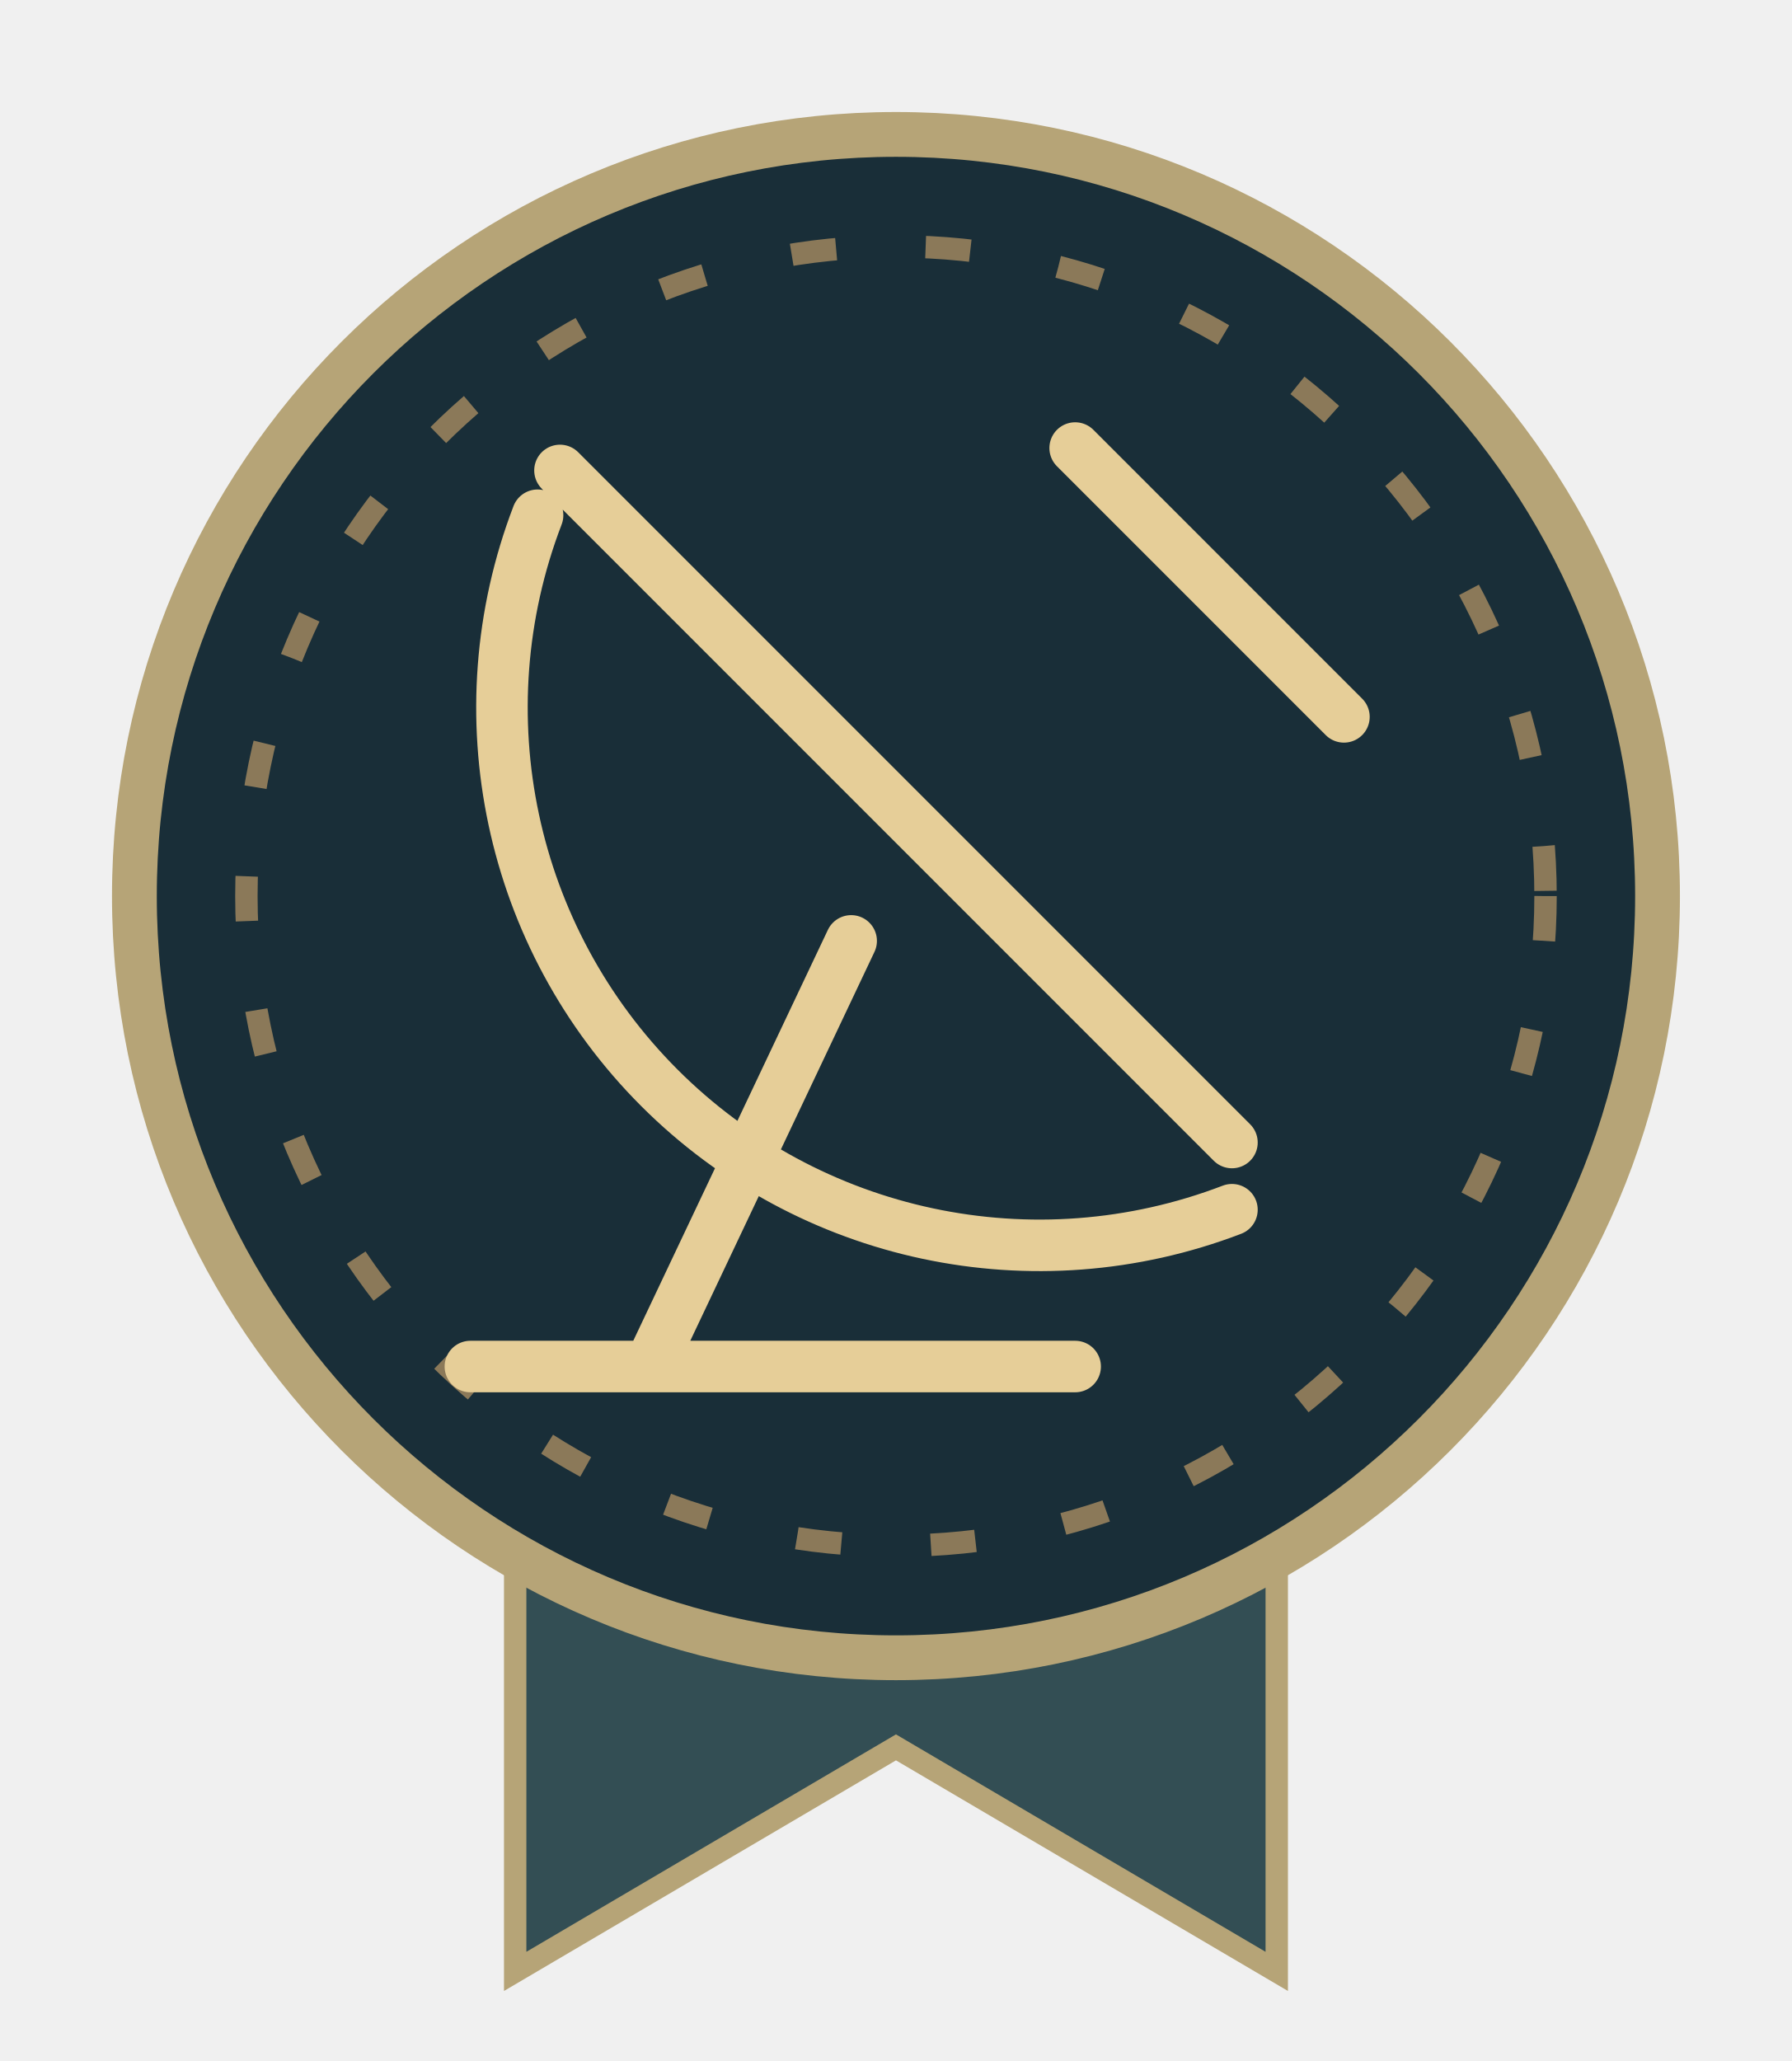
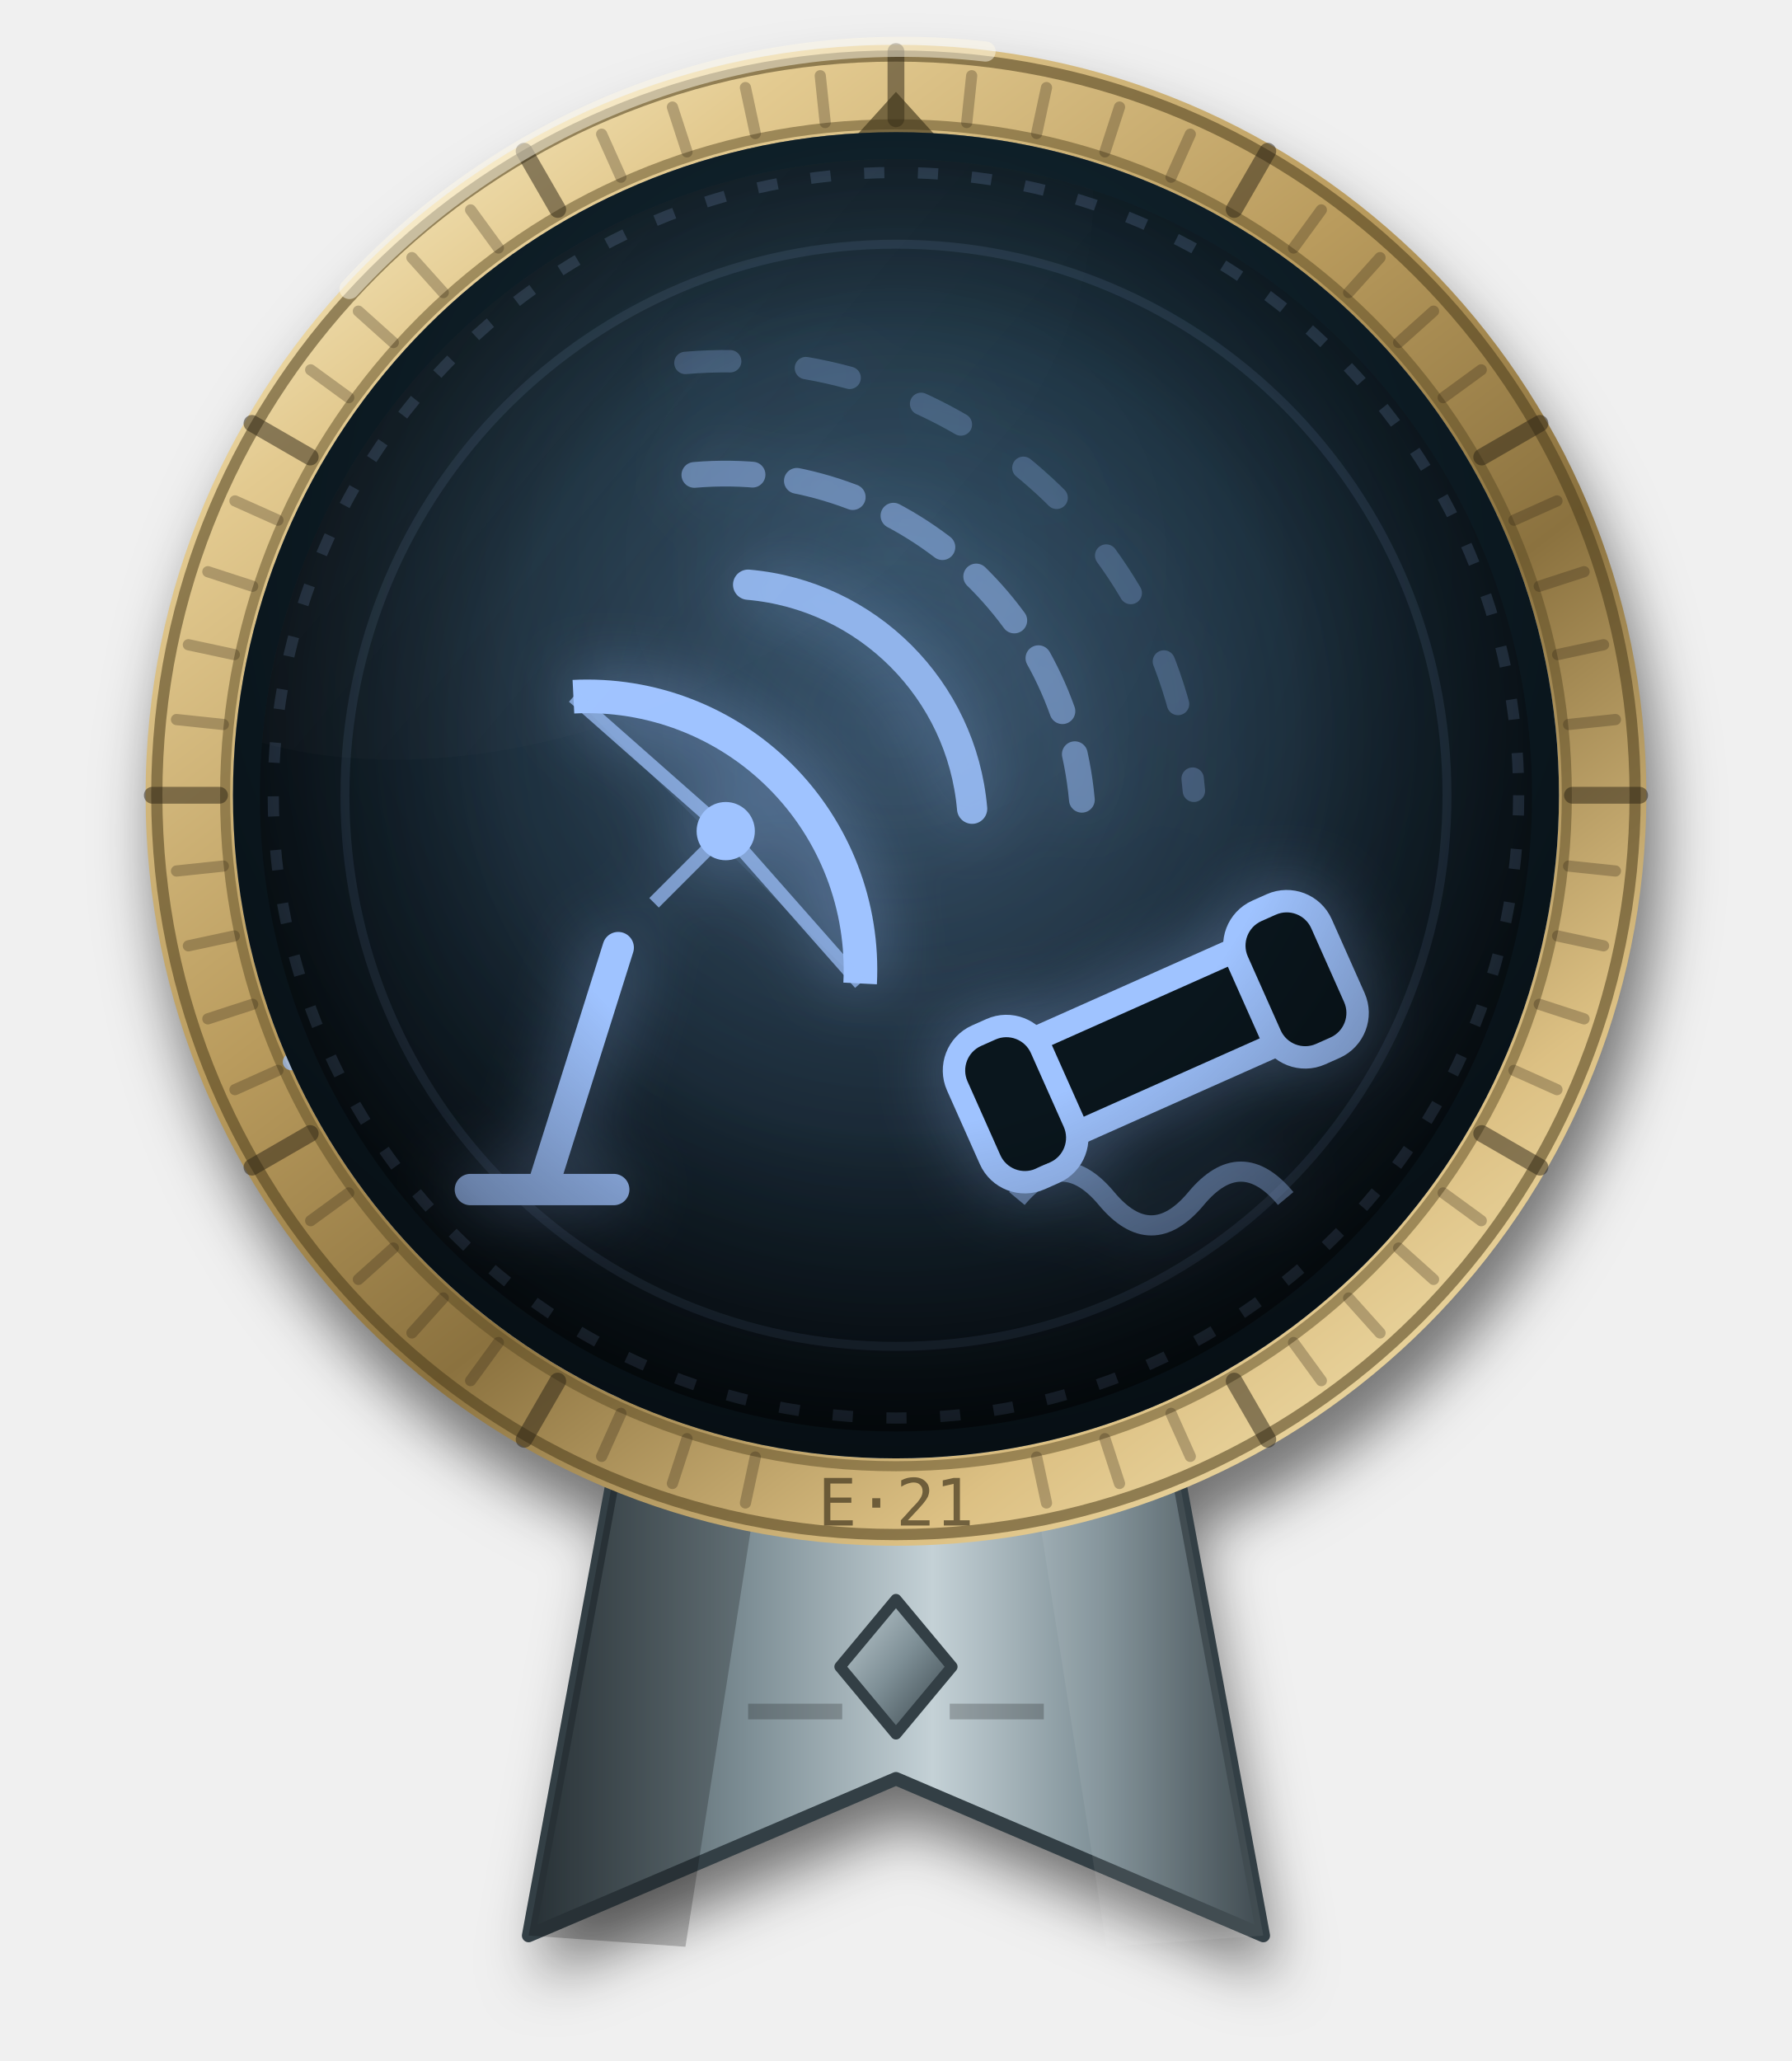
- <svg xmlns="http://www.w3.org/2000/svg" viewBox="0 0 80 92" role="img" aria-label="静默天线">
-   <path d="M23 62v26l17-10 17 10V62" fill="#334e54" stroke="#b6a477" />
-   <circle cx="40" cy="40" r="34" fill="#192e38" stroke="#b6a477" stroke-width="2" />
-   <circle cx="40" cy="40" r="29" fill="none" stroke="#8b7959" stroke-dasharray="2 4" />
-   <path d="M25 21l30 30M24 23a24 24 0 0 0 31 31M38 42l-9 19M21 61h27M48 20l12 12" fill="none" stroke="#e6ce98" stroke-width="2.3" stroke-linecap="round" stroke-linejoin="round" />
+ <svg xmlns="http://www.w3.org/2000/svg" viewBox="0 0 80 92" width="80" height="92" role="img" aria-label="无人接听 · 静默天线">
+   <defs>
+     <linearGradient id="ring-b21" x1=".12" y1="0" x2=".88" y2="1">
+       <stop offset="0" stop-color="#fdf3cd" />
+       <stop offset=".16" stop-color="#e3ca90" />
+       <stop offset=".4" stop-color="#b99b5d" />
+       <stop offset=".6" stop-color="#8b723f" />
+       <stop offset=".82" stop-color="#dcc083" />
+       <stop offset="1" stop-color="#f6e7b6" />
+     </linearGradient>
+     <linearGradient id="rb-b21" x1="0" y1="0" x2="1" y2="0">
+       <stop offset="0" stop-color="#333f45" />
+       <stop offset=".3" stop-color="#7e8f96" />
+       <stop offset=".55" stop-color="#c4d1d6" />
+       <stop offset=".78" stop-color="#7e8f96" />
+       <stop offset="1" stop-color="#333f45" />
+     </linearGradient>
+     <linearGradient id="gem-b21" x1="0" y1="0" x2="1" y2="1">
+       <stop offset="0" stop-color="#c4d1d6" />
+       <stop offset=".5" stop-color="#7e8f96" />
+       <stop offset="1" stop-color="#333f45" />
+     </linearGradient>
+     <radialGradient id="face-b21" cx=".5" cy=".32" r=".82">
+       <stop offset="0" stop-color="#17313d" />
+       <stop offset=".5" stop-color="#0c1a22" />
+       <stop offset="1" stop-color="#04090d" />
+     </radialGradient>
+     <radialGradient id="amb-b21" cx=".5" cy=".45" r=".55">
+       <stop offset="0" stop-color="#9fc3ff" stop-opacity=".26" />
+       <stop offset=".62" stop-color="#9fc3ff" stop-opacity=".08" />
+       <stop offset="1" stop-color="#9fc3ff" stop-opacity="0" />
+     </radialGradient>
+     <radialGradient id="vig-b21" cx=".5" cy=".45" r=".55">
+       <stop offset=".55" stop-color="#000000" stop-opacity="0" />
+       <stop offset=".86" stop-color="#000000" stop-opacity=".34" />
+       <stop offset="1" stop-color="#000000" stop-opacity=".6" />
+     </radialGradient>
+     <linearGradient id="sh-b21" x1=".1" y1="0" x2=".7" y2="1">
+       <stop offset="0" stop-color="#ffffff" stop-opacity=".16" />
+       <stop offset=".45" stop-color="#ffffff" stop-opacity=".03" />
+       <stop offset="1" stop-color="#ffffff" stop-opacity="0" />
+     </linearGradient>
+     <linearGradient id="cone-b21" x1=".5" y1="0" x2=".5" y2="1">
+       <stop offset="0" stop-color="#fff3d8" stop-opacity=".3" />
+       <stop offset=".55" stop-color="#ffe6b4" stop-opacity=".12" />
+       <stop offset="1" stop-color="#ffe6b4" stop-opacity="0" />
+     </linearGradient>
+     <filter id="soft-b21" x="-40%" y="-40%" width="180%" height="180%">
+       <feGaussianBlur stdDeviation=".62" />
+     </filter>
+     <filter id="bloom-b21" x="-30%" y="-30%" width="160%" height="160%">
+       <feGaussianBlur stdDeviation="1.5" />
+     </filter>
+     <filter id="shad-b21" x="-40%" y="-40%" width="180%" height="180%">
+       <feGaussianBlur stdDeviation="1.35" />
+     </filter>
+     <clipPath id="clip-b21">
+       <circle cx="40" cy="35.5" r="28.4" />
+     </clipPath>
+   </defs>
+   <g filter="url(#shad-b21)" opacity=".55" transform="translate(.5 1.8)">
+     <path d="M29.4 55 H50.6 L56.4 86.4 L40 79.4 L23.6 86.4 Z" fill="#000000" />
+     <path d="M73.50 35.50 A33.5 33.5 0 1 1 6.50 35.50 A33.5 33.5 0 1 1 73.50 35.50 L69.60 35.50 A29.6 29.6 0 1 0 10.40 35.50 A29.6 29.6 0 1 0 69.60 35.50 Z" fill="#000000" />
+   </g>
+   <path d="M29.4 55 H50.6 L56.4 86.4 L40 79.4 L23.6 86.4 Z" fill="url(#rb-b21)" stroke="#333f45" stroke-width=".6" stroke-linejoin="round" />
+   <path d="M29.4 55 L23.6 86.4 L30.6 86.9 L35.6 55 Z" fill="#000000" opacity=".22" />
+   <path d="M50.6 55 L56.4 86.4 L49.4 86.9 L44.4 55 Z" fill="#ffffff" opacity=".07" />
+   <path d="M30.4 55.6 H49.6" stroke="#000000" stroke-width="1.6" opacity=".3" />
+   <path d="M40 71.4 l2.5 3 l-2.5 3 l-2.5 -3 Z" fill="url(#gem-b21)" stroke="#333f45" stroke-width=".5" stroke-linejoin="round" />
+   <path d="M33.4 76.4 H37.6 M42.4 76.4 H46.6" stroke="#000000" stroke-width=".7" opacity=".22" />
+   <path d="M73.50 35.50 A33.5 33.5 0 1 1 6.50 35.50 A33.5 33.5 0 1 1 73.50 35.50 L69.60 35.50 A29.6 29.6 0 1 0 10.40 35.50 A29.6 29.6 0 1 0 69.60 35.50 Z" fill="url(#ring-b21)" />
+   <circle cx="40" cy="35.5" r="33" fill="none" stroke="#4b3d1c" stroke-opacity=".55" stroke-width=".5" />
+   <circle cx="40" cy="35.5" r="29.95" fill="none" stroke="#5a4a24" stroke-opacity=".5" stroke-width=".45" />
+   <path d="M70.20 35.50 L73.20 35.50" stroke="#2b2314" stroke-opacity="0.5" stroke-width="0.75" stroke-linecap="round" />
+   <path d="M70.03 38.66 L72.12 38.88" stroke="#2b2314" stroke-opacity="0.28" stroke-width="0.5" stroke-linecap="round" />
+   <path d="M69.54 41.78 L71.59 42.22" stroke="#2b2314" stroke-opacity="0.28" stroke-width="0.5" stroke-linecap="round" />
+   <path d="M68.72 44.83 L70.72 45.48" stroke="#2b2314" stroke-opacity="0.28" stroke-width="0.5" stroke-linecap="round" />
+   <path d="M67.59 47.78 L69.51 48.64" stroke="#2b2314" stroke-opacity="0.28" stroke-width="0.5" stroke-linecap="round" />
+   <path d="M66.15 50.60 L68.75 52.10" stroke="#2b2314" stroke-opacity="0.5" stroke-width="0.75" stroke-linecap="round" />
+   <path d="M64.43 53.25 L66.13 54.49" stroke="#2b2314" stroke-opacity="0.28" stroke-width="0.5" stroke-linecap="round" />
+   <path d="M62.44 55.71 L64.00 57.11" stroke="#2b2314" stroke-opacity="0.28" stroke-width="0.5" stroke-linecap="round" />
+   <path d="M60.21 57.94 L61.61 59.50" stroke="#2b2314" stroke-opacity="0.28" stroke-width="0.5" stroke-linecap="round" />
+   <path d="M57.75 59.93 L58.99 61.63" stroke="#2b2314" stroke-opacity="0.28" stroke-width="0.5" stroke-linecap="round" />
+   <path d="M55.10 61.65 L56.60 64.25" stroke="#2b2314" stroke-opacity="0.5" stroke-width="0.75" stroke-linecap="round" />
+   <path d="M52.28 63.09 L53.14 65.01" stroke="#2b2314" stroke-opacity="0.28" stroke-width="0.5" stroke-linecap="round" />
+   <path d="M49.33 64.22 L49.98 66.22" stroke="#2b2314" stroke-opacity="0.28" stroke-width="0.5" stroke-linecap="round" />
+   <path d="M46.28 65.04 L46.72 67.09" stroke="#2b2314" stroke-opacity="0.28" stroke-width="0.5" stroke-linecap="round" />
+   <path d="M33.72 65.04 L33.28 67.09" stroke="#2b2314" stroke-opacity="0.28" stroke-width="0.5" stroke-linecap="round" />
+   <path d="M30.67 64.22 L30.02 66.22" stroke="#2b2314" stroke-opacity="0.28" stroke-width="0.5" stroke-linecap="round" />
+   <path d="M27.72 63.09 L26.86 65.01" stroke="#2b2314" stroke-opacity="0.28" stroke-width="0.5" stroke-linecap="round" />
+   <path d="M24.90 61.65 L23.40 64.25" stroke="#2b2314" stroke-opacity="0.5" stroke-width="0.75" stroke-linecap="round" />
+   <path d="M22.25 59.93 L21.01 61.63" stroke="#2b2314" stroke-opacity="0.28" stroke-width="0.5" stroke-linecap="round" />
+   <path d="M19.79 57.94 L18.39 59.50" stroke="#2b2314" stroke-opacity="0.28" stroke-width="0.5" stroke-linecap="round" />
+   <path d="M17.56 55.71 L16.00 57.11" stroke="#2b2314" stroke-opacity="0.28" stroke-width="0.5" stroke-linecap="round" />
+   <path d="M15.57 53.25 L13.87 54.49" stroke="#2b2314" stroke-opacity="0.28" stroke-width="0.5" stroke-linecap="round" />
+   <path d="M13.85 50.60 L11.25 52.10" stroke="#2b2314" stroke-opacity="0.5" stroke-width="0.75" stroke-linecap="round" />
+   <path d="M12.41 47.78 L10.49 48.64" stroke="#2b2314" stroke-opacity="0.28" stroke-width="0.5" stroke-linecap="round" />
+   <path d="M11.28 44.83 L9.28 45.48" stroke="#2b2314" stroke-opacity="0.28" stroke-width="0.5" stroke-linecap="round" />
+   <path d="M10.46 41.78 L8.41 42.22" stroke="#2b2314" stroke-opacity="0.28" stroke-width="0.5" stroke-linecap="round" />
+   <path d="M9.97 38.66 L7.88 38.88" stroke="#2b2314" stroke-opacity="0.28" stroke-width="0.5" stroke-linecap="round" />
+   <path d="M9.80 35.50 L6.80 35.50" stroke="#2b2314" stroke-opacity="0.5" stroke-width="0.75" stroke-linecap="round" />
+   <path d="M9.97 32.34 L7.88 32.12" stroke="#2b2314" stroke-opacity="0.28" stroke-width="0.5" stroke-linecap="round" />
+   <path d="M10.46 29.22 L8.41 28.78" stroke="#2b2314" stroke-opacity="0.28" stroke-width="0.5" stroke-linecap="round" />
+   <path d="M11.28 26.17 L9.28 25.52" stroke="#2b2314" stroke-opacity="0.28" stroke-width="0.5" stroke-linecap="round" />
+   <path d="M12.41 23.22 L10.49 22.36" stroke="#2b2314" stroke-opacity="0.28" stroke-width="0.5" stroke-linecap="round" />
+   <path d="M13.85 20.40 L11.25 18.90" stroke="#2b2314" stroke-opacity="0.5" stroke-width="0.75" stroke-linecap="round" />
+   <path d="M15.57 17.75 L13.87 16.51" stroke="#2b2314" stroke-opacity="0.28" stroke-width="0.5" stroke-linecap="round" />
+   <path d="M17.56 15.29 L16.00 13.89" stroke="#2b2314" stroke-opacity="0.28" stroke-width="0.5" stroke-linecap="round" />
+   <path d="M19.79 13.06 L18.39 11.50" stroke="#2b2314" stroke-opacity="0.28" stroke-width="0.5" stroke-linecap="round" />
+   <path d="M22.25 11.07 L21.01 9.37" stroke="#2b2314" stroke-opacity="0.28" stroke-width="0.5" stroke-linecap="round" />
+   <path d="M24.90 9.35 L23.40 6.75" stroke="#2b2314" stroke-opacity="0.5" stroke-width="0.75" stroke-linecap="round" />
+   <path d="M27.72 7.91 L26.86 5.99" stroke="#2b2314" stroke-opacity="0.28" stroke-width="0.5" stroke-linecap="round" />
+   <path d="M30.67 6.78 L30.02 4.78" stroke="#2b2314" stroke-opacity="0.28" stroke-width="0.5" stroke-linecap="round" />
+   <path d="M33.72 5.96 L33.28 3.91" stroke="#2b2314" stroke-opacity="0.28" stroke-width="0.5" stroke-linecap="round" />
+   <path d="M36.84 5.47 L36.62 3.38" stroke="#2b2314" stroke-opacity="0.28" stroke-width="0.5" stroke-linecap="round" />
+   <path d="M40.00 5.30 L40.00 2.30" stroke="#2b2314" stroke-opacity="0.5" stroke-width="0.75" stroke-linecap="round" />
+   <path d="M43.16 5.47 L43.38 3.38" stroke="#2b2314" stroke-opacity="0.28" stroke-width="0.5" stroke-linecap="round" />
+   <path d="M46.28 5.96 L46.72 3.91" stroke="#2b2314" stroke-opacity="0.28" stroke-width="0.5" stroke-linecap="round" />
+   <path d="M49.33 6.78 L49.98 4.78" stroke="#2b2314" stroke-opacity="0.28" stroke-width="0.5" stroke-linecap="round" />
+   <path d="M52.28 7.91 L53.14 5.99" stroke="#2b2314" stroke-opacity="0.28" stroke-width="0.5" stroke-linecap="round" />
+   <path d="M55.10 9.35 L56.60 6.75" stroke="#2b2314" stroke-opacity="0.5" stroke-width="0.75" stroke-linecap="round" />
+   <path d="M57.75 11.07 L58.99 9.37" stroke="#2b2314" stroke-opacity="0.28" stroke-width="0.5" stroke-linecap="round" />
+   <path d="M60.21 13.06 L61.61 11.50" stroke="#2b2314" stroke-opacity="0.28" stroke-width="0.5" stroke-linecap="round" />
+   <path d="M62.44 15.29 L64.00 13.89" stroke="#2b2314" stroke-opacity="0.28" stroke-width="0.5" stroke-linecap="round" />
+   <path d="M64.43 17.75 L66.13 16.51" stroke="#2b2314" stroke-opacity="0.28" stroke-width="0.5" stroke-linecap="round" />
+   <path d="M66.15 20.40 L68.75 18.90" stroke="#2b2314" stroke-opacity="0.5" stroke-width="0.75" stroke-linecap="round" />
+   <path d="M67.59 23.22 L69.51 22.36" stroke="#2b2314" stroke-opacity="0.28" stroke-width="0.5" stroke-linecap="round" />
+   <path d="M68.72 26.17 L70.72 25.52" stroke="#2b2314" stroke-opacity="0.28" stroke-width="0.5" stroke-linecap="round" />
+   <path d="M69.54 29.22 L71.59 28.78" stroke="#2b2314" stroke-opacity="0.28" stroke-width="0.5" stroke-linecap="round" />
+   <path d="M70.03 32.34 L72.12 32.12" stroke="#2b2314" stroke-opacity="0.28" stroke-width="0.5" stroke-linecap="round" />
+   <g stroke="#9fc3ff" stroke-width=".75" stroke-linecap="round" opacity=".7">
+     <path d="M14.4 22.6 l2.2 2.2 M17.4 19.6 l1.8 1.8 M61.2 24.4 l-2.2 2.2 M64.6 27.6 l-1.8 1.8 M13 47.4 l2.4 -1.4" />
+   </g>
+   <path d="M40 4.1 l1.9 2.1 l-1.9 2.1 l-1.9 -2.1 Z" fill="#3a3016" opacity=".62" />
+   <text x="40" y="68.1" font-family="Consolas,monospace" font-size="2.9" fill="#2f2612" fill-opacity=".62" text-anchor="middle">E·21</text>
+   <circle cx="40" cy="35.5" r="29.6" fill="url(#face-b21)" />
+   <g clip-path="url(#clip-b21)">
+     <circle cx="40" cy="35.5" r="29.6" fill="url(#amb-b21)" />
+     <circle cx="40" cy="35.5" r="27.8" fill="none" stroke="#9fc3ff" stroke-width=".5" stroke-opacity=".22" stroke-dasharray=".9 1.5" />
+     <circle cx="40" cy="35.5" r="24.6" fill="none" stroke="#9fc3ff" stroke-width=".4" stroke-opacity=".12" />
+     <g transform="translate(40 35.5)">
+       <g filter="url(#bloom-b21)" opacity=".45">
+         <path d="M-1.6 8.4 A12.2 12.2 0 0 0 -14.4 -4.4" fill="#9fc3ff" fill-opacity=".1" stroke="#9fc3ff" stroke-width="1.5" stroke-linejoin="round" />
+         <path d="M-7.6 1.6 L-1.6 8.4 M-7.6 1.6 L-14.4 -4.4 M-7.6 1.6 L-10.8 4.8" stroke="#9fc3ff" stroke-width=".6" opacity=".7" />
+         <circle cx="-7.6" cy="1.6" r="1.3" fill="#9fc3ff" />
+         <path d="M-12.4 6.8 L-15.8 17.6 M-19 17.6 H-12.6" stroke="#9fc3ff" stroke-width="1.4" stroke-linecap="round" fill="none" />
+         <path d="M-6.6 -9.4 A11 11 0 0 1 3.4 .6" fill="none" stroke="#9fc3ff" stroke-width="1.35" stroke-linecap="round" opacity=".85" />
+         <path d="M-9 -14.3 A16 16 0 0 1 8.3 .2" fill="none" stroke="#9fc3ff" stroke-width="1.15" stroke-linecap="round" opacity=".5" stroke-dasharray="2.6 2" />
+         <path d="M-9.4 -19.3 A21 21 0 0 1 13.3 -.2" fill="none" stroke="#9fc3ff" stroke-width="1" stroke-linecap="round" opacity=".26" stroke-dasharray="2 3.4" />
+         <g transform="translate(11.6 11) rotate(-24)">
+           <rect x="-7.2" y="-2.3" width="14.4" height="4.6" rx="2.3" fill="#0a161d" stroke="#9fc3ff" stroke-width="1.1" />
+           <rect x="-8.9" y="-3.5" width="4.1" height="7" rx="1.7" fill="#0a161d" stroke="#9fc3ff" stroke-width="1" />
+           <rect x="4.8" y="-3.5" width="4.1" height="7" rx="1.7" fill="#0a161d" stroke="#9fc3ff" stroke-width="1" />
+         </g>
+         <path d="M5.4 18 q2 -2.4 4 0 q2 2.4 4 0 q2 -2.4 4 0" fill="none" stroke="#9fc3ff" stroke-width=".9" opacity=".55" />
+       </g>
+       <g>
+         <path d="M-1.6 8.4 A12.2 12.2 0 0 0 -14.4 -4.4" fill="#9fc3ff" fill-opacity=".1" stroke="#9fc3ff" stroke-width="1.5" stroke-linejoin="round" />
+         <path d="M-7.6 1.6 L-1.6 8.4 M-7.6 1.6 L-14.4 -4.4 M-7.6 1.6 L-10.8 4.8" stroke="#9fc3ff" stroke-width=".6" opacity=".7" />
+         <circle cx="-7.6" cy="1.6" r="1.3" fill="#9fc3ff" />
+         <path d="M-12.4 6.8 L-15.8 17.6 M-19 17.6 H-12.6" stroke="#9fc3ff" stroke-width="1.4" stroke-linecap="round" fill="none" />
+         <path d="M-6.6 -9.4 A11 11 0 0 1 3.4 .6" fill="none" stroke="#9fc3ff" stroke-width="1.35" stroke-linecap="round" opacity=".85" />
+         <path d="M-9 -14.3 A16 16 0 0 1 8.3 .2" fill="none" stroke="#9fc3ff" stroke-width="1.15" stroke-linecap="round" opacity=".5" stroke-dasharray="2.6 2" />
+         <path d="M-9.4 -19.3 A21 21 0 0 1 13.3 -.2" fill="none" stroke="#9fc3ff" stroke-width="1" stroke-linecap="round" opacity=".26" stroke-dasharray="2 3.4" />
+         <g transform="translate(11.6 11) rotate(-24)">
+           <rect x="-7.2" y="-2.3" width="14.4" height="4.6" rx="2.3" fill="#0a161d" stroke="#9fc3ff" stroke-width="1.1" />
+           <rect x="-8.9" y="-3.5" width="4.1" height="7" rx="1.7" fill="#0a161d" stroke="#9fc3ff" stroke-width="1" />
+           <rect x="4.8" y="-3.5" width="4.1" height="7" rx="1.7" fill="#0a161d" stroke="#9fc3ff" stroke-width="1" />
+         </g>
+         <path d="M5.4 18 q2 -2.4 4 0 q2 2.4 4 0 q2 -2.4 4 0" fill="none" stroke="#9fc3ff" stroke-width=".9" opacity=".55" />
+       </g>
+     </g>
+     <ellipse cx="25.4" cy="15.2" rx="25" ry="16.5" fill="url(#sh-b21)" transform="rotate(-28 25.4 15.2)" />
+     <circle cx="40" cy="35.5" r="29.6" fill="url(#vig-b21)" />
+     <circle cx="40" cy="35.5" r="29.3" fill="none" stroke="#ffffff" stroke-width=".5" stroke-opacity=".14" />
+   </g>
+   <path d="M15.6 12.9 A33.5 33.5 0 0 1 44 2.3" fill="none" stroke="#fffbe8" stroke-width=".9" stroke-opacity=".5" stroke-linecap="round" />
</svg>
